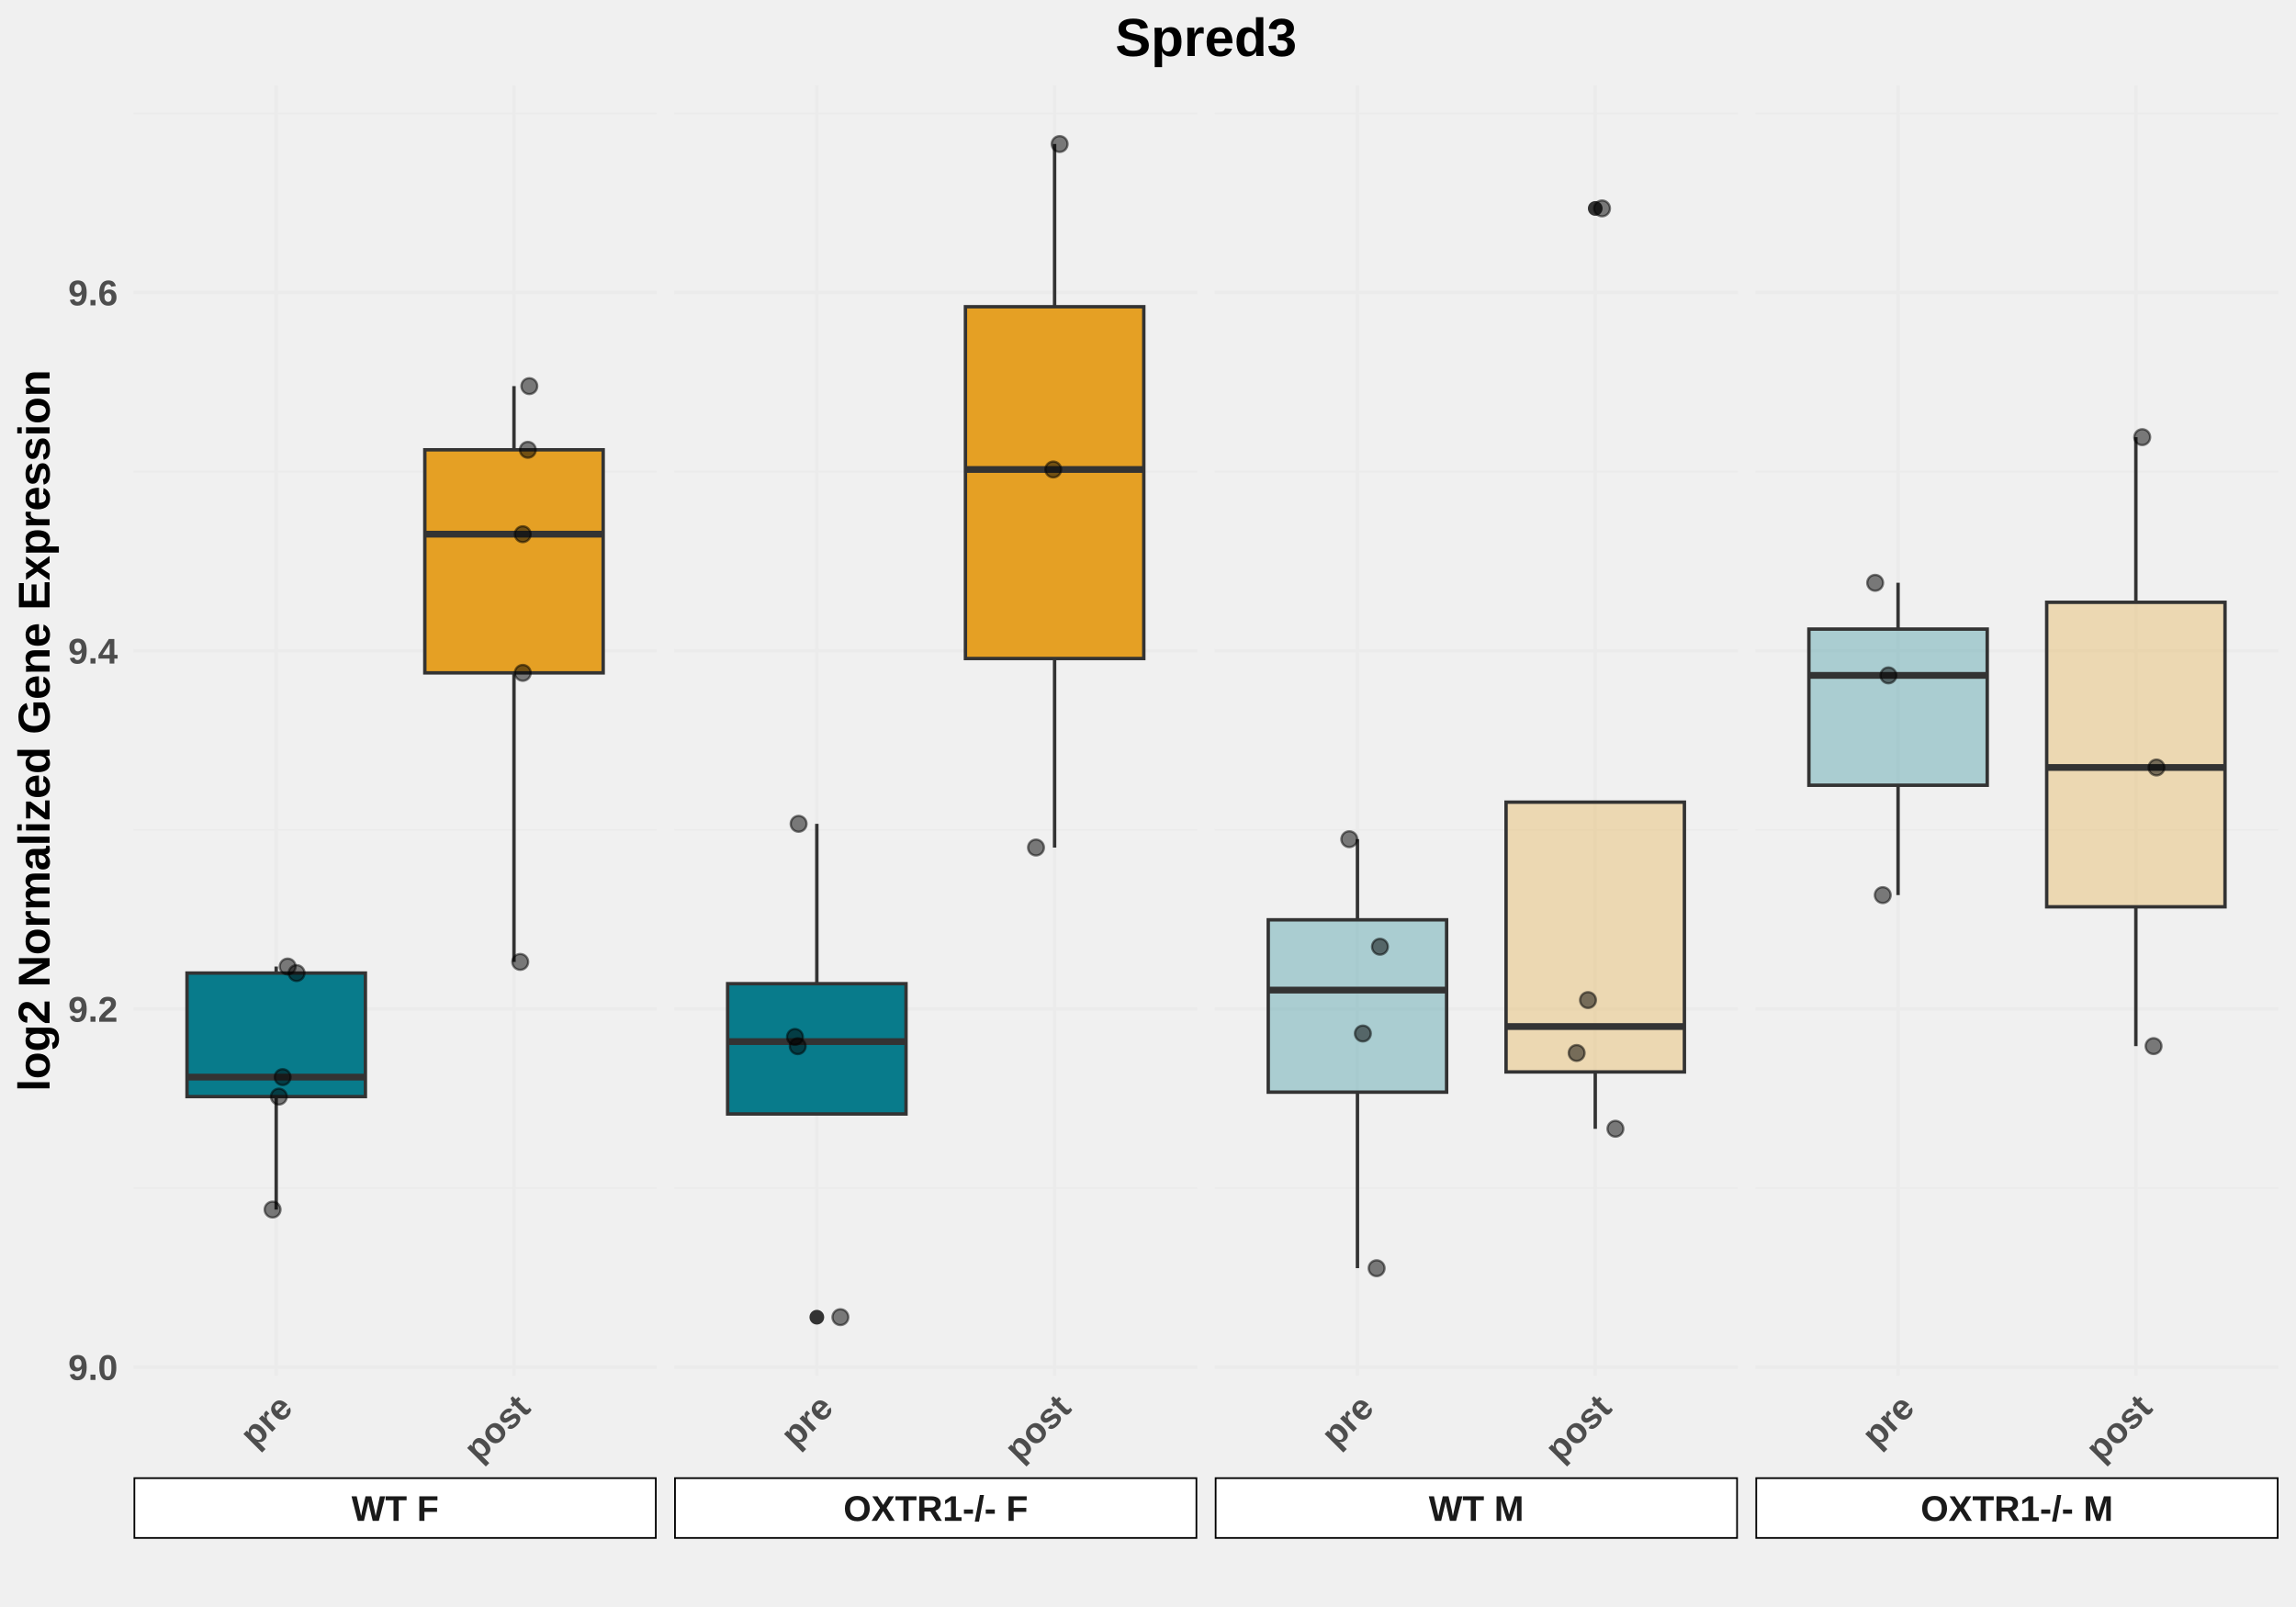
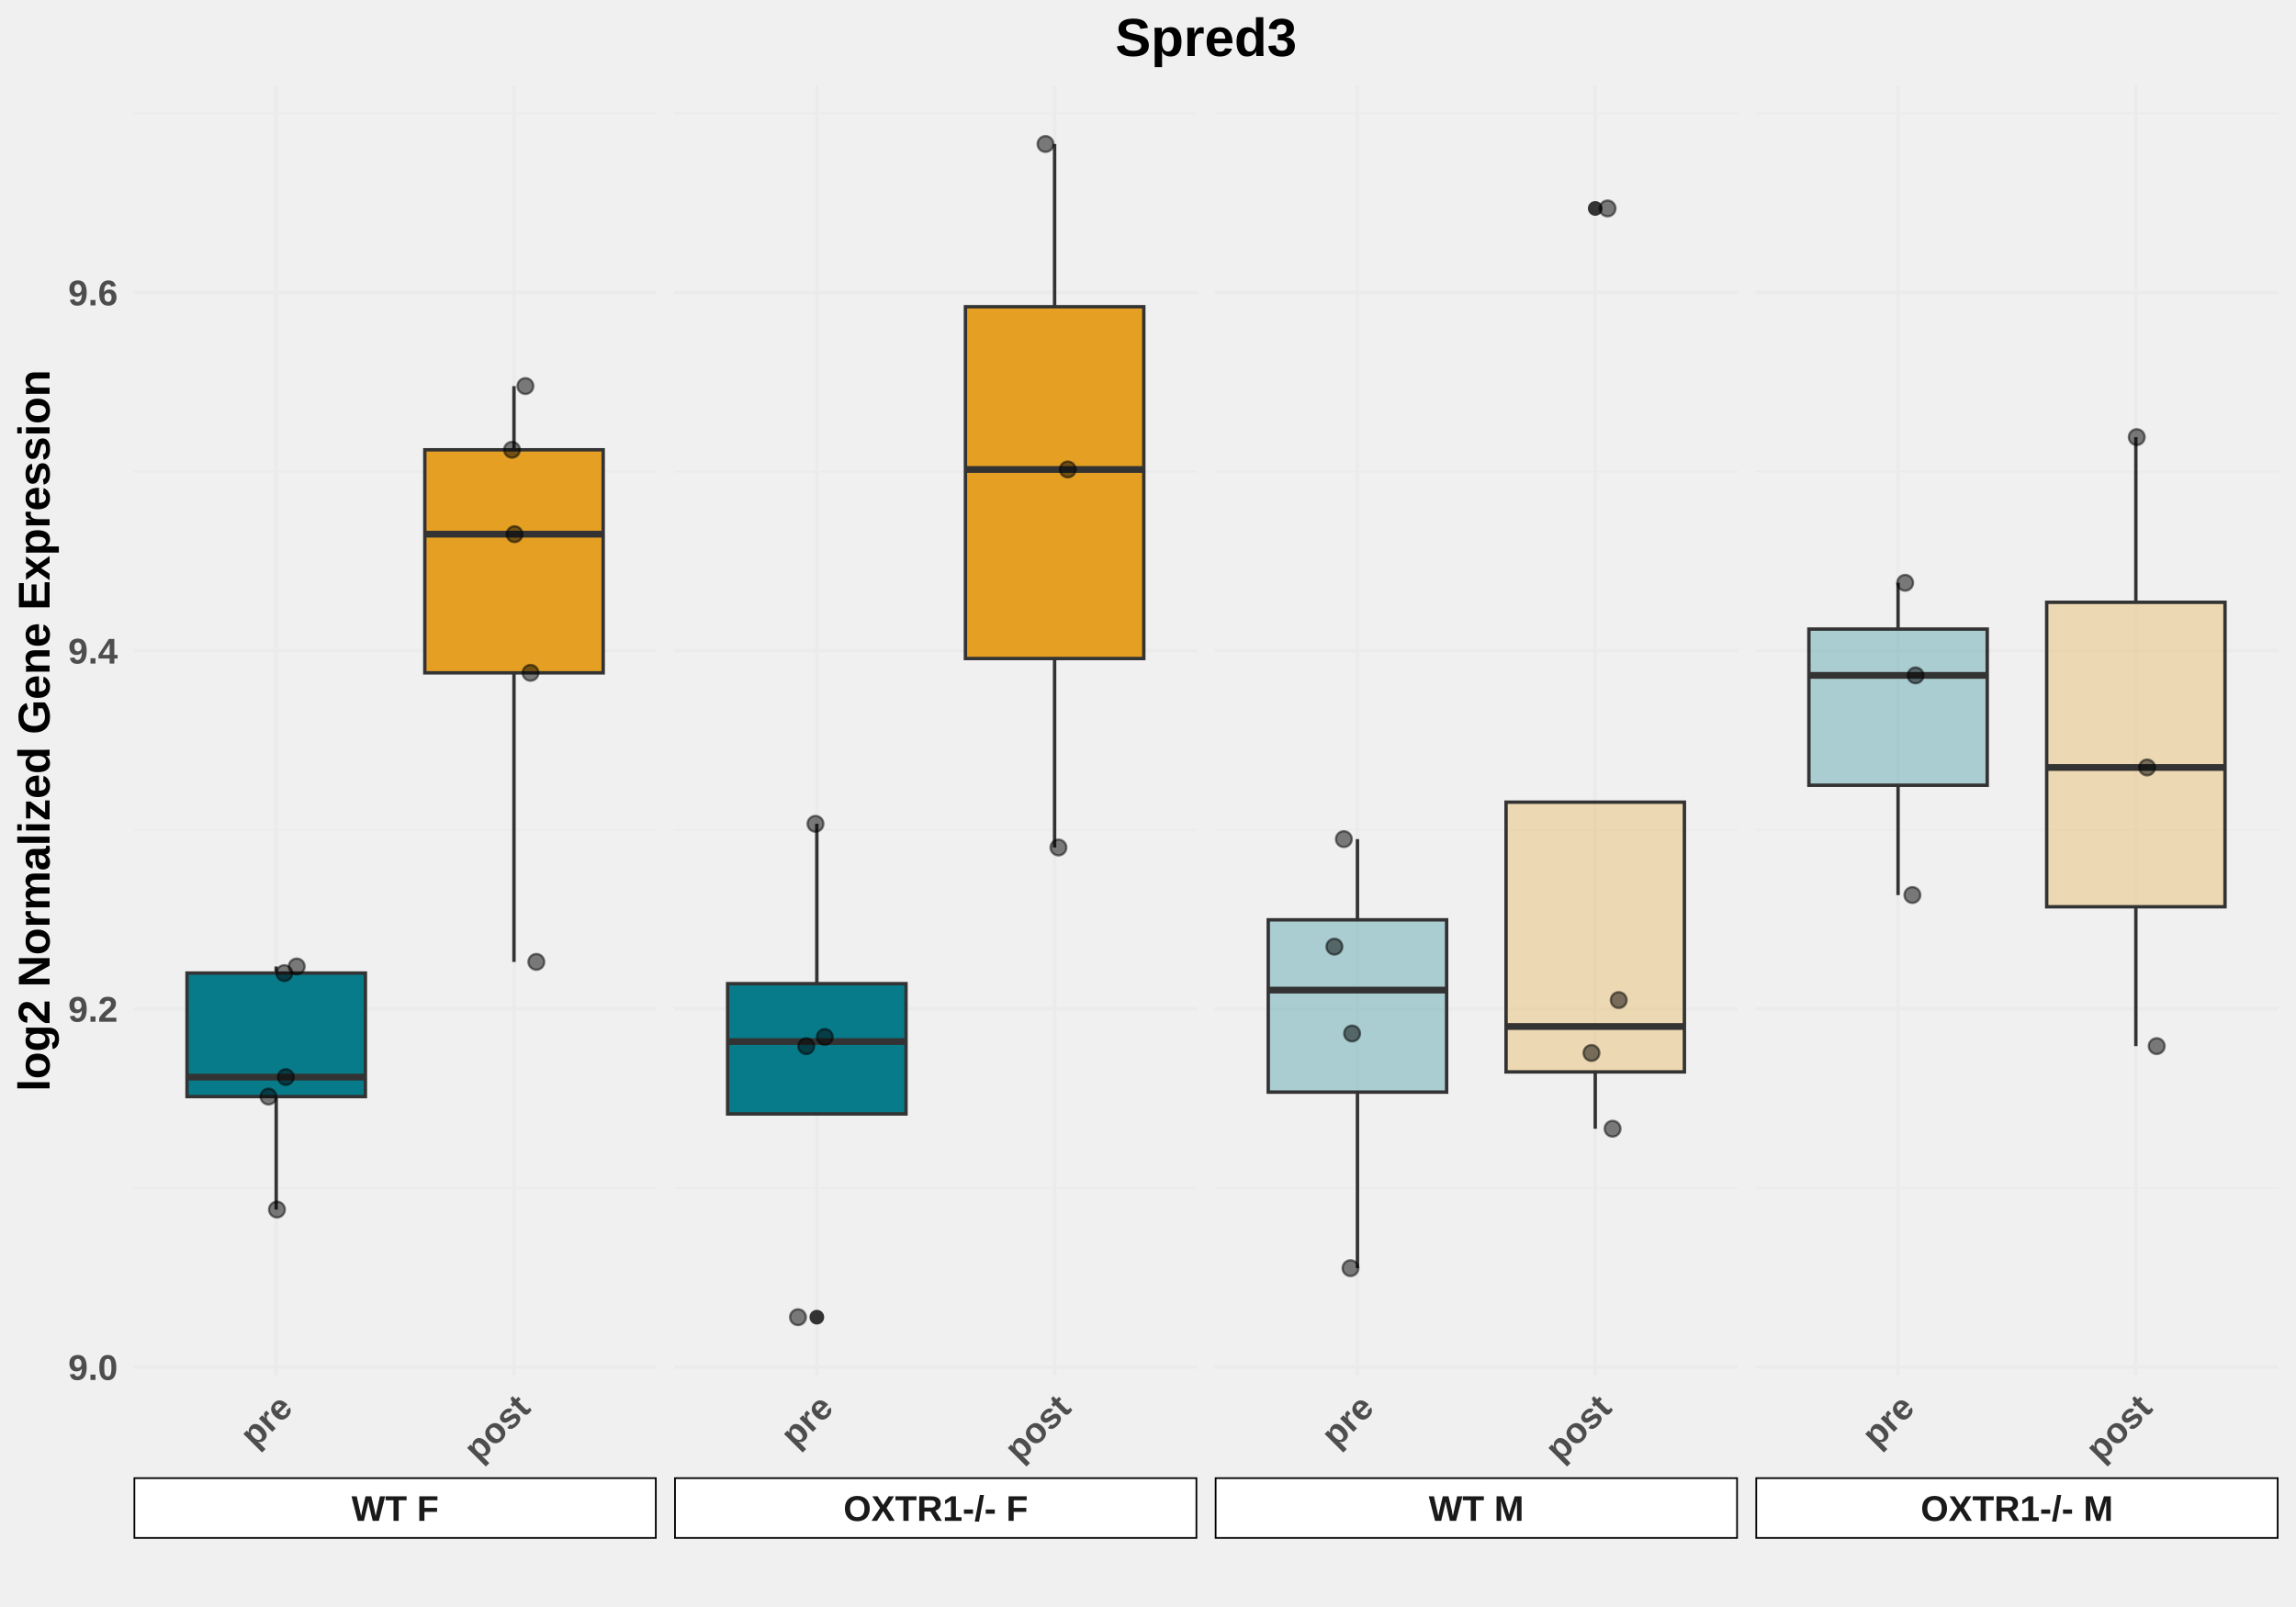
<svg xmlns="http://www.w3.org/2000/svg" class="svglite" width="720.00pt" height="504.00pt" viewBox="0 0 720.00 504.00">
  <defs>
    <style type="text/css">
    .svglite line, .svglite polyline, .svglite polygon, .svglite path, .svglite rect, .svglite circle {
      fill: none;
      stroke: #000000;
      stroke-linecap: round;
      stroke-linejoin: round;
      stroke-miterlimit: 10.00;
    }
    .svglite text {
      white-space: pre;
    }
  </style>
  </defs>
  <rect width="100%" height="100%" style="stroke: none; fill: none;" />
  <defs>
    <clipPath id="cpMC4wMHw3MjAuMDB8MC4wMHw1MDQuMDA=">
      <rect x="0.00" y="0.00" width="720.00" height="504.00" />
    </clipPath>
  </defs>
  <g clip-path="url(#cpMC4wMHw3MjAuMDB8MC4wMHw1MDQuMDA=)">
</g>
  <defs>
    <clipPath id="cpNDEuODd8MjA1LjkyfDI2Ljc2fDQzMS41MA==">
      <rect x="41.87" y="26.76" width="164.05" height="404.74" />
    </clipPath>
  </defs>
  <g clip-path="url(#cpNDEuODd8MjA1LjkyfDI2Ljc2fDQzMS41MA==)">
-     <polyline points="41.87,372.60 205.92,372.60 " style="stroke-width: 0.53; stroke: #EBEBEB; stroke-linecap: butt;" />
+     <polyline points="41.87,372.59 205.92,372.59 " style="stroke-width: 0.53; stroke: #EBEBEB; stroke-linecap: butt;" />
    <polyline points="41.87,260.25 205.92,260.25 " style="stroke-width: 0.53; stroke: #EBEBEB; stroke-linecap: butt;" />
    <polyline points="41.87,147.91 205.92,147.91 " style="stroke-width: 0.53; stroke: #EBEBEB; stroke-linecap: butt;" />
    <polyline points="41.87,35.57 205.92,35.57 " style="stroke-width: 0.53; stroke: #EBEBEB; stroke-linecap: butt;" />
-     <polyline points="41.87,428.77 205.92,428.77 " style="stroke-width: 1.07; stroke: #EBEBEB; stroke-linecap: butt;" />
+     <polyline points="41.87,428.76 205.92,428.76 " style="stroke-width: 1.07; stroke: #EBEBEB; stroke-linecap: butt;" />
    <polyline points="41.87,316.42 205.92,316.42 " style="stroke-width: 1.07; stroke: #EBEBEB; stroke-linecap: butt;" />
    <polyline points="41.87,204.08 205.92,204.08 " style="stroke-width: 1.07; stroke: #EBEBEB; stroke-linecap: butt;" />
    <polyline points="41.87,91.74 205.92,91.74 " style="stroke-width: 1.07; stroke: #EBEBEB; stroke-linecap: butt;" />
    <polyline points="86.61,431.50 86.61,26.76 " style="stroke-width: 1.07; stroke: #EBEBEB; stroke-linecap: butt;" />
    <polyline points="161.18,431.50 161.18,26.76 " style="stroke-width: 1.07; stroke: #EBEBEB; stroke-linecap: butt;" />
-     <line x1="86.61" y1="305.18" x2="86.61" y2="303.12" style="stroke-width: 1.07; stroke: #333333; stroke-linecap: butt;" />
+     <line x1="86.61" y1="305.18" x2="86.61" y2="303.11" style="stroke-width: 1.07; stroke: #333333; stroke-linecap: butt;" />
    <line x1="86.61" y1="343.92" x2="86.61" y2="379.35" style="stroke-width: 1.07; stroke: #333333; stroke-linecap: butt;" />
    <polygon points="58.65,305.18 58.65,343.92 114.58,343.92 114.58,305.18 58.65,305.18 " style="stroke-width: 1.07; stroke: #333333; stroke-linecap: butt; stroke-linejoin: miter; fill: #087B8B;" />
    <line x1="58.65" y1="337.81" x2="114.58" y2="337.81" style="stroke-width: 2.13; stroke: #333333; stroke-linecap: butt; stroke-linejoin: miter;" />
    <line x1="161.18" y1="141.07" x2="161.18" y2="121.09" style="stroke-width: 1.07; stroke: #333333; stroke-linecap: butt;" />
-     <line x1="161.18" y1="211.03" x2="161.18" y2="301.68" style="stroke-width: 1.07; stroke: #333333; stroke-linecap: butt;" />
-     <polygon points="133.22,141.07 133.22,211.03 189.15,211.03 189.15,141.07 133.22,141.07 " style="stroke-width: 1.07; stroke: #333333; stroke-linecap: butt; stroke-linejoin: miter; fill: #E5A024;" />
+     <line x1="161.18" y1="211.02" x2="161.18" y2="301.68" style="stroke-width: 1.07; stroke: #333333; stroke-linecap: butt;" />
+     <polygon points="133.22,141.07 133.22,211.02 189.15,211.02 189.15,141.07 133.22,141.07 " style="stroke-width: 1.07; stroke: #333333; stroke-linecap: butt; stroke-linejoin: miter; fill: #E5A024;" />
    <line x1="133.22" y1="167.53" x2="189.15" y2="167.53" style="stroke-width: 2.13; stroke: #333333; stroke-linecap: butt; stroke-linejoin: miter;" />
-     <circle cx="93.01" cy="305.18" r="2.49" style="stroke-width: 0.71; stroke: #000000; stroke-opacity: 0.50; fill: #000000; fill-opacity: 0.50;" />
-     <circle cx="85.48" cy="379.35" r="2.49" style="stroke-width: 0.71; stroke: #000000; stroke-opacity: 0.50; fill: #000000; fill-opacity: 0.50;" />
-     <circle cx="88.63" cy="337.81" r="2.49" style="stroke-width: 0.71; stroke: #000000; stroke-opacity: 0.50; fill: #000000; fill-opacity: 0.50;" />
-     <circle cx="163.94" cy="211.03" r="2.49" style="stroke-width: 0.71; stroke: #000000; stroke-opacity: 0.50; fill: #000000; fill-opacity: 0.50;" />
-     <circle cx="165.53" cy="141.07" r="2.49" style="stroke-width: 0.71; stroke: #000000; stroke-opacity: 0.50; fill: #000000; fill-opacity: 0.50;" />
-     <circle cx="163.93" cy="167.54" r="2.49" style="stroke-width: 0.71; stroke: #000000; stroke-opacity: 0.50; fill: #000000; fill-opacity: 0.50;" />
-     <circle cx="90.21" cy="303.13" r="2.49" style="stroke-width: 0.71; stroke: #000000; stroke-opacity: 0.50; fill: #000000; fill-opacity: 0.50;" />
-     <circle cx="87.45" cy="343.93" r="2.49" style="stroke-width: 0.71; stroke: #000000; stroke-opacity: 0.50; fill: #000000; fill-opacity: 0.50;" />
-     <circle cx="165.99" cy="121.10" r="2.49" style="stroke-width: 0.71; stroke: #000000; stroke-opacity: 0.50; fill: #000000; fill-opacity: 0.50;" />
-     <circle cx="163.14" cy="301.68" r="2.49" style="stroke-width: 0.71; stroke: #000000; stroke-opacity: 0.50; fill: #000000; fill-opacity: 0.50;" />
+     <circle cx="89.17" cy="305.19" r="2.49" style="stroke-width: 0.71; stroke: #000000; stroke-opacity: 0.50; fill: #000000; fill-opacity: 0.50;" />
+     <circle cx="86.85" cy="379.35" r="2.49" style="stroke-width: 0.71; stroke: #000000; stroke-opacity: 0.50; fill: #000000; fill-opacity: 0.50;" />
+     <circle cx="89.63" cy="337.80" r="2.49" style="stroke-width: 0.71; stroke: #000000; stroke-opacity: 0.50; fill: #000000; fill-opacity: 0.50;" />
+     <circle cx="166.37" cy="211.02" r="2.49" style="stroke-width: 0.71; stroke: #000000; stroke-opacity: 0.50; fill: #000000; fill-opacity: 0.50;" />
+     <circle cx="160.56" cy="141.06" r="2.49" style="stroke-width: 0.71; stroke: #000000; stroke-opacity: 0.50; fill: #000000; fill-opacity: 0.50;" />
+     <circle cx="161.36" cy="167.54" r="2.49" style="stroke-width: 0.71; stroke: #000000; stroke-opacity: 0.50; fill: #000000; fill-opacity: 0.50;" />
+     <circle cx="93.05" cy="303.11" r="2.49" style="stroke-width: 0.71; stroke: #000000; stroke-opacity: 0.50; fill: #000000; fill-opacity: 0.50;" />
+     <circle cx="84.19" cy="343.91" r="2.49" style="stroke-width: 0.71; stroke: #000000; stroke-opacity: 0.50; fill: #000000; fill-opacity: 0.50;" />
+     <circle cx="164.76" cy="121.08" r="2.49" style="stroke-width: 0.71; stroke: #000000; stroke-opacity: 0.50; fill: #000000; fill-opacity: 0.50;" />
+     <circle cx="168.19" cy="301.67" r="2.49" style="stroke-width: 0.71; stroke: #000000; stroke-opacity: 0.50; fill: #000000; fill-opacity: 0.50;" />
  </g>
  <g clip-path="url(#cpMC4wMHw3MjAuMDB8MC4wMHw1MDQuMDA=)">
</g>
  <defs>
    <clipPath id="cpMjExLjQwfDM3NS40NnwyNi43Nnw0MzEuNTA=">
      <rect x="211.40" y="26.76" width="164.05" height="404.74" />
    </clipPath>
  </defs>
  <g clip-path="url(#cpMjExLjQwfDM3NS40NnwyNi43Nnw0MzEuNTA=)">
-     <polyline points="211.40,372.60 375.46,372.60 " style="stroke-width: 0.53; stroke: #EBEBEB; stroke-linecap: butt;" />
+     <polyline points="211.40,372.59 375.46,372.59 " style="stroke-width: 0.53; stroke: #EBEBEB; stroke-linecap: butt;" />
    <polyline points="211.40,260.25 375.46,260.25 " style="stroke-width: 0.53; stroke: #EBEBEB; stroke-linecap: butt;" />
    <polyline points="211.40,147.91 375.46,147.91 " style="stroke-width: 0.53; stroke: #EBEBEB; stroke-linecap: butt;" />
    <polyline points="211.40,35.57 375.46,35.57 " style="stroke-width: 0.53; stroke: #EBEBEB; stroke-linecap: butt;" />
-     <polyline points="211.40,428.77 375.46,428.77 " style="stroke-width: 1.07; stroke: #EBEBEB; stroke-linecap: butt;" />
+     <polyline points="211.40,428.76 375.46,428.76 " style="stroke-width: 1.07; stroke: #EBEBEB; stroke-linecap: butt;" />
    <polyline points="211.40,316.42 375.46,316.42 " style="stroke-width: 1.07; stroke: #EBEBEB; stroke-linecap: butt;" />
    <polyline points="211.40,204.08 375.46,204.08 " style="stroke-width: 1.07; stroke: #EBEBEB; stroke-linecap: butt;" />
    <polyline points="211.40,91.74 375.46,91.74 " style="stroke-width: 1.07; stroke: #EBEBEB; stroke-linecap: butt;" />
    <polyline points="256.15,431.50 256.15,26.76 " style="stroke-width: 1.07; stroke: #EBEBEB; stroke-linecap: butt;" />
    <polyline points="330.71,431.50 330.71,26.76 " style="stroke-width: 1.07; stroke: #EBEBEB; stroke-linecap: butt;" />
-     <circle cx="256.15" cy="413.11" r="1.95" style="stroke-width: 0.71; stroke: #333333; fill: #333333;" />
-     <line x1="256.15" y1="308.51" x2="256.15" y2="258.37" style="stroke-width: 1.07; stroke: #333333; stroke-linecap: butt;" />
-     <line x1="256.15" y1="349.37" x2="256.15" y2="349.37" style="stroke-width: 1.07; stroke: #333333; stroke-linecap: butt;" />
-     <polygon points="228.18,308.51 228.18,349.37 284.11,349.37 284.11,308.51 228.18,308.51 " style="stroke-width: 1.07; stroke: #333333; stroke-linecap: butt; stroke-linejoin: miter; fill: #087B8B;" />
-     <line x1="228.18" y1="326.67" x2="284.11" y2="326.67" style="stroke-width: 2.13; stroke: #333333; stroke-linecap: butt; stroke-linejoin: miter;" />
+     <circle cx="256.15" cy="413.10" r="1.95" style="stroke-width: 0.71; stroke: #333333; fill: #333333;" />
+     <line x1="256.15" y1="308.50" x2="256.15" y2="258.36" style="stroke-width: 1.07; stroke: #333333; stroke-linecap: butt;" />
+     <line x1="256.15" y1="349.36" x2="256.15" y2="349.36" style="stroke-width: 1.07; stroke: #333333; stroke-linecap: butt;" />
+     <polygon points="228.18,308.50 228.18,349.36 284.11,349.36 284.11,308.50 228.18,308.50 " style="stroke-width: 1.07; stroke: #333333; stroke-linecap: butt; stroke-linejoin: miter; fill: #087B8B;" />
+     <line x1="228.18" y1="326.66" x2="284.11" y2="326.66" style="stroke-width: 2.13; stroke: #333333; stroke-linecap: butt; stroke-linejoin: miter;" />
    <line x1="330.71" y1="96.20" x2="330.71" y2="45.16" style="stroke-width: 1.07; stroke: #333333; stroke-linecap: butt;" />
-     <line x1="330.71" y1="206.53" x2="330.71" y2="265.82" style="stroke-width: 1.07; stroke: #333333; stroke-linecap: butt;" />
+     <line x1="330.71" y1="206.53" x2="330.71" y2="265.81" style="stroke-width: 1.07; stroke: #333333; stroke-linecap: butt;" />
    <polygon points="302.75,96.20 302.75,206.53 358.68,206.53 358.68,96.20 302.75,96.20 " style="stroke-width: 1.07; stroke: #333333; stroke-linecap: butt; stroke-linejoin: miter; fill: #E5A024;" />
    <line x1="302.75" y1="147.24" x2="358.68" y2="147.24" style="stroke-width: 2.13; stroke: #333333; stroke-linecap: butt; stroke-linejoin: miter;" />
-     <circle cx="250.16" cy="328.11" r="2.49" style="stroke-width: 0.71; stroke: #000000; stroke-opacity: 0.50; fill: #000000; fill-opacity: 0.50;" />
-     <circle cx="249.29" cy="325.22" r="2.49" style="stroke-width: 0.71; stroke: #000000; stroke-opacity: 0.50; fill: #000000; fill-opacity: 0.50;" />
-     <circle cx="250.44" cy="258.37" r="2.49" style="stroke-width: 0.71; stroke: #000000; stroke-opacity: 0.50; fill: #000000; fill-opacity: 0.50;" />
-     <circle cx="330.29" cy="147.24" r="2.49" style="stroke-width: 0.71; stroke: #000000; stroke-opacity: 0.50; fill: #000000; fill-opacity: 0.50;" />
-     <circle cx="324.88" cy="265.81" r="2.49" style="stroke-width: 0.71; stroke: #000000; stroke-opacity: 0.50; fill: #000000; fill-opacity: 0.50;" />
-     <circle cx="332.29" cy="45.17" r="2.49" style="stroke-width: 0.71; stroke: #000000; stroke-opacity: 0.50; fill: #000000; fill-opacity: 0.50;" />
-     <circle cx="263.54" cy="413.10" r="2.49" style="stroke-width: 0.71; stroke: #000000; stroke-opacity: 0.50; fill: #000000; fill-opacity: 0.50;" />
+     <circle cx="252.84" cy="328.11" r="2.49" style="stroke-width: 0.71; stroke: #000000; stroke-opacity: 0.50; fill: #000000; fill-opacity: 0.50;" />
+     <circle cx="258.65" cy="325.22" r="2.49" style="stroke-width: 0.71; stroke: #000000; stroke-opacity: 0.50; fill: #000000; fill-opacity: 0.50;" />
+     <circle cx="255.73" cy="258.37" r="2.49" style="stroke-width: 0.71; stroke: #000000; stroke-opacity: 0.50; fill: #000000; fill-opacity: 0.50;" />
+     <circle cx="334.84" cy="147.23" r="2.49" style="stroke-width: 0.71; stroke: #000000; stroke-opacity: 0.50; fill: #000000; fill-opacity: 0.50;" />
+     <circle cx="331.92" cy="265.80" r="2.49" style="stroke-width: 0.71; stroke: #000000; stroke-opacity: 0.50; fill: #000000; fill-opacity: 0.50;" />
+     <circle cx="327.86" cy="45.16" r="2.49" style="stroke-width: 0.71; stroke: #000000; stroke-opacity: 0.50; fill: #000000; fill-opacity: 0.50;" />
+     <circle cx="250.24" cy="413.11" r="2.49" style="stroke-width: 0.71; stroke: #000000; stroke-opacity: 0.50; fill: #000000; fill-opacity: 0.50;" />
  </g>
  <g clip-path="url(#cpMC4wMHw3MjAuMDB8MC4wMHw1MDQuMDA=)">
</g>
  <defs>
    <clipPath id="cpMzgwLjk0fDU0NC45OXwyNi43Nnw0MzEuNTA=">
      <rect x="380.94" y="26.76" width="164.05" height="404.74" />
    </clipPath>
  </defs>
  <g clip-path="url(#cpMzgwLjk0fDU0NC45OXwyNi43Nnw0MzEuNTA=)">
-     <polyline points="380.94,372.60 544.99,372.60 " style="stroke-width: 0.53; stroke: #EBEBEB; stroke-linecap: butt;" />
+     <polyline points="380.94,372.59 544.99,372.59 " style="stroke-width: 0.53; stroke: #EBEBEB; stroke-linecap: butt;" />
    <polyline points="380.94,260.25 544.99,260.25 " style="stroke-width: 0.53; stroke: #EBEBEB; stroke-linecap: butt;" />
    <polyline points="380.94,147.91 544.99,147.91 " style="stroke-width: 0.53; stroke: #EBEBEB; stroke-linecap: butt;" />
    <polyline points="380.94,35.57 544.99,35.57 " style="stroke-width: 0.53; stroke: #EBEBEB; stroke-linecap: butt;" />
-     <polyline points="380.94,428.77 544.99,428.77 " style="stroke-width: 1.07; stroke: #EBEBEB; stroke-linecap: butt;" />
+     <polyline points="380.94,428.76 544.99,428.76 " style="stroke-width: 1.07; stroke: #EBEBEB; stroke-linecap: butt;" />
    <polyline points="380.94,316.42 544.99,316.42 " style="stroke-width: 1.07; stroke: #EBEBEB; stroke-linecap: butt;" />
    <polyline points="380.94,204.08 544.99,204.08 " style="stroke-width: 1.07; stroke: #EBEBEB; stroke-linecap: butt;" />
    <polyline points="380.94,91.74 544.99,91.74 " style="stroke-width: 1.07; stroke: #EBEBEB; stroke-linecap: butt;" />
    <polyline points="425.68,431.50 425.68,26.76 " style="stroke-width: 1.07; stroke: #EBEBEB; stroke-linecap: butt;" />
    <polyline points="500.25,431.50 500.25,26.76 " style="stroke-width: 1.07; stroke: #EBEBEB; stroke-linecap: butt;" />
    <line x1="425.68" y1="288.48" x2="425.68" y2="263.18" style="stroke-width: 1.07; stroke: #333333; stroke-linecap: butt;" />
-     <line x1="425.68" y1="342.53" x2="425.68" y2="397.73" style="stroke-width: 1.07; stroke: #333333; stroke-linecap: butt;" />
-     <polygon points="397.71,288.48 397.71,342.53 453.64,342.53 453.64,288.48 397.71,288.48 " style="stroke-width: 1.07; stroke: #333333; stroke-linecap: butt; stroke-linejoin: miter; fill: #087B8B; fill-opacity: 0.30;" />
+     <line x1="425.68" y1="342.52" x2="425.68" y2="397.73" style="stroke-width: 1.07; stroke: #333333; stroke-linecap: butt;" />
+     <polygon points="397.71,288.48 397.71,342.52 453.64,342.52 453.64,288.48 397.71,288.48 " style="stroke-width: 1.07; stroke: #333333; stroke-linecap: butt; stroke-linejoin: miter; fill: #087B8B; fill-opacity: 0.30;" />
    <line x1="397.71" y1="310.52" x2="453.64" y2="310.52" style="stroke-width: 2.13; stroke: #333333; stroke-linecap: butt; stroke-linejoin: miter;" />
    <circle cx="500.25" cy="65.37" r="1.95" style="stroke-width: 0.71; stroke: #333333; fill: #333333;" />
    <line x1="500.25" y1="251.58" x2="500.25" y2="251.58" style="stroke-width: 1.07; stroke: #333333; stroke-linecap: butt;" />
-     <line x1="500.25" y1="336.19" x2="500.25" y2="354.02" style="stroke-width: 1.07; stroke: #333333; stroke-linecap: butt;" />
-     <polygon points="472.28,251.58 472.28,336.19 528.21,336.19 528.21,251.58 472.28,251.58 " style="stroke-width: 1.07; stroke: #333333; stroke-linecap: butt; stroke-linejoin: miter; fill: #E5A024; fill-opacity: 0.30;" />
-     <line x1="472.28" y1="321.95" x2="528.21" y2="321.95" style="stroke-width: 2.13; stroke: #333333; stroke-linecap: butt; stroke-linejoin: miter;" />
-     <circle cx="432.74" cy="296.92" r="2.49" style="stroke-width: 0.71; stroke: #000000; stroke-opacity: 0.50; fill: #000000; fill-opacity: 0.50;" />
-     <circle cx="423.12" cy="263.19" r="2.49" style="stroke-width: 0.71; stroke: #000000; stroke-opacity: 0.50; fill: #000000; fill-opacity: 0.50;" />
-     <circle cx="427.38" cy="324.14" r="2.49" style="stroke-width: 0.71; stroke: #000000; stroke-opacity: 0.50; fill: #000000; fill-opacity: 0.50;" />
-     <circle cx="494.42" cy="330.24" r="2.49" style="stroke-width: 0.71; stroke: #000000; stroke-opacity: 0.50; fill: #000000; fill-opacity: 0.50;" />
-     <circle cx="497.98" cy="313.65" r="2.49" style="stroke-width: 0.71; stroke: #000000; stroke-opacity: 0.50; fill: #000000; fill-opacity: 0.50;" />
-     <circle cx="502.38" cy="65.36" r="2.49" style="stroke-width: 0.71; stroke: #000000; stroke-opacity: 0.50; fill: #000000; fill-opacity: 0.50;" />
-     <circle cx="431.70" cy="397.75" r="2.49" style="stroke-width: 0.71; stroke: #000000; stroke-opacity: 0.50; fill: #000000; fill-opacity: 0.50;" />
-     <circle cx="506.58" cy="354.01" r="2.49" style="stroke-width: 0.71; stroke: #000000; stroke-opacity: 0.50; fill: #000000; fill-opacity: 0.50;" />
+     <line x1="500.25" y1="336.18" x2="500.25" y2="354.01" style="stroke-width: 1.07; stroke: #333333; stroke-linecap: butt;" />
+     <polygon points="472.28,251.58 472.28,336.18 528.21,336.18 528.21,251.58 472.28,251.58 " style="stroke-width: 1.07; stroke: #333333; stroke-linecap: butt; stroke-linejoin: miter; fill: #E5A024; fill-opacity: 0.30;" />
+     <line x1="472.28" y1="321.94" x2="528.21" y2="321.94" style="stroke-width: 2.13; stroke: #333333; stroke-linecap: butt; stroke-linejoin: miter;" />
+     <circle cx="418.45" cy="296.90" r="2.49" style="stroke-width: 0.71; stroke: #000000; stroke-opacity: 0.50; fill: #000000; fill-opacity: 0.50;" />
+     <circle cx="421.42" cy="263.17" r="2.49" style="stroke-width: 0.71; stroke: #000000; stroke-opacity: 0.50; fill: #000000; fill-opacity: 0.50;" />
+     <circle cx="424.00" cy="324.13" r="2.49" style="stroke-width: 0.71; stroke: #000000; stroke-opacity: 0.50; fill: #000000; fill-opacity: 0.50;" />
+     <circle cx="499.07" cy="330.24" r="2.49" style="stroke-width: 0.71; stroke: #000000; stroke-opacity: 0.50; fill: #000000; fill-opacity: 0.50;" />
+     <circle cx="507.61" cy="313.65" r="2.49" style="stroke-width: 0.71; stroke: #000000; stroke-opacity: 0.50; fill: #000000; fill-opacity: 0.50;" />
+     <circle cx="504.12" cy="65.37" r="2.49" style="stroke-width: 0.71; stroke: #000000; stroke-opacity: 0.50; fill: #000000; fill-opacity: 0.50;" />
+     <circle cx="423.50" cy="397.73" r="2.49" style="stroke-width: 0.71; stroke: #000000; stroke-opacity: 0.50; fill: #000000; fill-opacity: 0.50;" />
+     <circle cx="505.69" cy="354.00" r="2.49" style="stroke-width: 0.71; stroke: #000000; stroke-opacity: 0.50; fill: #000000; fill-opacity: 0.50;" />
  </g>
  <g clip-path="url(#cpMC4wMHw3MjAuMDB8MC4wMHw1MDQuMDA=)">
</g>
  <defs>
    <clipPath id="cpNTUwLjQ3fDcxNC41MnwyNi43Nnw0MzEuNTA=">
      <rect x="550.47" y="26.76" width="164.05" height="404.74" />
    </clipPath>
  </defs>
  <g clip-path="url(#cpNTUwLjQ3fDcxNC41MnwyNi43Nnw0MzEuNTA=)">
-     <polyline points="550.47,372.60 714.52,372.60 " style="stroke-width: 0.53; stroke: #EBEBEB; stroke-linecap: butt;" />
+     <polyline points="550.47,372.59 714.52,372.59 " style="stroke-width: 0.53; stroke: #EBEBEB; stroke-linecap: butt;" />
    <polyline points="550.47,260.25 714.52,260.25 " style="stroke-width: 0.53; stroke: #EBEBEB; stroke-linecap: butt;" />
    <polyline points="550.47,147.91 714.52,147.91 " style="stroke-width: 0.53; stroke: #EBEBEB; stroke-linecap: butt;" />
    <polyline points="550.47,35.57 714.52,35.57 " style="stroke-width: 0.53; stroke: #EBEBEB; stroke-linecap: butt;" />
-     <polyline points="550.47,428.77 714.52,428.77 " style="stroke-width: 1.07; stroke: #EBEBEB; stroke-linecap: butt;" />
+     <polyline points="550.47,428.76 714.52,428.76 " style="stroke-width: 1.07; stroke: #EBEBEB; stroke-linecap: butt;" />
    <polyline points="550.47,316.42 714.52,316.42 " style="stroke-width: 1.07; stroke: #EBEBEB; stroke-linecap: butt;" />
    <polyline points="550.47,204.08 714.52,204.08 " style="stroke-width: 1.07; stroke: #EBEBEB; stroke-linecap: butt;" />
    <polyline points="550.47,91.74 714.52,91.74 " style="stroke-width: 1.07; stroke: #EBEBEB; stroke-linecap: butt;" />
    <polyline points="595.21,431.50 595.21,26.76 " style="stroke-width: 1.07; stroke: #EBEBEB; stroke-linecap: butt;" />
    <polyline points="669.78,431.50 669.78,26.76 " style="stroke-width: 1.07; stroke: #EBEBEB; stroke-linecap: butt;" />
    <line x1="595.21" y1="197.30" x2="595.21" y2="182.77" style="stroke-width: 1.07; stroke: #333333; stroke-linecap: butt;" />
    <line x1="595.21" y1="246.27" x2="595.21" y2="280.72" style="stroke-width: 1.07; stroke: #333333; stroke-linecap: butt;" />
    <polygon points="567.25,197.30 567.25,246.27 623.17,246.27 623.17,197.30 567.25,197.30 " style="stroke-width: 1.07; stroke: #333333; stroke-linecap: butt; stroke-linejoin: miter; fill: #087B8B; fill-opacity: 0.30;" />
    <line x1="567.25" y1="211.82" x2="623.17" y2="211.82" style="stroke-width: 2.13; stroke: #333333; stroke-linecap: butt; stroke-linejoin: miter;" />
    <line x1="669.78" y1="188.90" x2="669.78" y2="137.10" style="stroke-width: 1.07; stroke: #333333; stroke-linecap: butt;" />
-     <line x1="669.78" y1="284.40" x2="669.78" y2="328.09" style="stroke-width: 1.07; stroke: #333333; stroke-linecap: butt;" />
-     <polygon points="641.82,188.90 641.82,284.40 697.74,284.40 697.74,188.90 641.82,188.90 " style="stroke-width: 1.07; stroke: #333333; stroke-linecap: butt; stroke-linejoin: miter; fill: #E5A024; fill-opacity: 0.30;" />
+     <line x1="669.78" y1="284.39" x2="669.78" y2="328.08" style="stroke-width: 1.07; stroke: #333333; stroke-linecap: butt;" />
+     <polygon points="641.82,188.90 641.82,284.39 697.74,284.39 697.74,188.90 641.82,188.90 " style="stroke-width: 1.07; stroke: #333333; stroke-linecap: butt; stroke-linejoin: miter; fill: #E5A024; fill-opacity: 0.30;" />
    <line x1="641.82" y1="240.70" x2="697.74" y2="240.70" style="stroke-width: 2.13; stroke: #333333; stroke-linecap: butt; stroke-linejoin: miter;" />
-     <circle cx="592.19" cy="211.82" r="2.49" style="stroke-width: 0.71; stroke: #000000; stroke-opacity: 0.50; fill: #000000; fill-opacity: 0.50;" />
-     <circle cx="590.41" cy="280.73" r="2.49" style="stroke-width: 0.71; stroke: #000000; stroke-opacity: 0.50; fill: #000000; fill-opacity: 0.50;" />
-     <circle cx="588.03" cy="182.79" r="2.49" style="stroke-width: 0.71; stroke: #000000; stroke-opacity: 0.50; fill: #000000; fill-opacity: 0.50;" />
-     <circle cx="676.25" cy="240.71" r="2.49" style="stroke-width: 0.71; stroke: #000000; stroke-opacity: 0.50; fill: #000000; fill-opacity: 0.50;" />
-     <circle cx="675.34" cy="328.09" r="2.49" style="stroke-width: 0.71; stroke: #000000; stroke-opacity: 0.50; fill: #000000; fill-opacity: 0.50;" />
-     <circle cx="671.78" cy="137.10" r="2.49" style="stroke-width: 0.71; stroke: #000000; stroke-opacity: 0.50; fill: #000000; fill-opacity: 0.50;" />
+     <circle cx="600.71" cy="211.82" r="2.49" style="stroke-width: 0.71; stroke: #000000; stroke-opacity: 0.50; fill: #000000; fill-opacity: 0.50;" />
+     <circle cx="599.70" cy="280.70" r="2.49" style="stroke-width: 0.71; stroke: #000000; stroke-opacity: 0.50; fill: #000000; fill-opacity: 0.50;" />
+     <circle cx="597.44" cy="182.78" r="2.49" style="stroke-width: 0.71; stroke: #000000; stroke-opacity: 0.50; fill: #000000; fill-opacity: 0.50;" />
+     <circle cx="673.30" cy="240.70" r="2.49" style="stroke-width: 0.71; stroke: #000000; stroke-opacity: 0.50; fill: #000000; fill-opacity: 0.50;" />
+     <circle cx="676.32" cy="328.09" r="2.49" style="stroke-width: 0.71; stroke: #000000; stroke-opacity: 0.50; fill: #000000; fill-opacity: 0.50;" />
+     <circle cx="670.06" cy="137.09" r="2.49" style="stroke-width: 0.71; stroke: #000000; stroke-opacity: 0.50; fill: #000000; fill-opacity: 0.50;" />
  </g>
  <g clip-path="url(#cpMC4wMHw3MjAuMDB8MC4wMHw1MDQuMDA=)">
</g>
  <defs>
    <clipPath id="cpNDEuODd8MjA1LjkyfDQ2My4zMnw0ODIuNjE=">
      <rect x="41.87" y="463.32" width="164.05" height="19.29" />
    </clipPath>
  </defs>
  <g clip-path="url(#cpNDEuODd8MjA1LjkyfDQ2My4zMnw0ODIuNjE=)">
    <rect x="41.87" y="463.32" width="164.05" height="19.29" style="stroke-width: 1.07; fill: #FFFFFF;" />
    <text x="123.90" y="476.99" text-anchor="middle" style="font-size: 11.20px; font-weight: bold;fill: #1A1A1A; font-family: &quot;Arial&quot;;" textLength="27.34px" lengthAdjust="spacingAndGlyphs">WT F</text>
  </g>
  <g clip-path="url(#cpMC4wMHw3MjAuMDB8MC4wMHw1MDQuMDA=)">
</g>
  <defs>
    <clipPath id="cpMjExLjQwfDM3NS40Nnw0NjMuMzJ8NDgyLjYx">
      <rect x="211.40" y="463.32" width="164.05" height="19.29" />
    </clipPath>
  </defs>
  <g clip-path="url(#cpMjExLjQwfDM3NS40Nnw0NjMuMzJ8NDgyLjYx)">
    <rect x="211.40" y="463.32" width="164.05" height="19.29" style="stroke-width: 1.07; fill: #FFFFFF;" />
    <text x="293.43" y="476.99" text-anchor="middle" style="font-size: 11.20px; font-weight: bold;fill: #1A1A1A; font-family: &quot;Arial&quot;;" textLength="57.82px" lengthAdjust="spacingAndGlyphs">OXTR1-/- F</text>
  </g>
  <g clip-path="url(#cpMC4wMHw3MjAuMDB8MC4wMHw1MDQuMDA=)">
</g>
  <defs>
    <clipPath id="cpMzgwLjk0fDU0NC45OXw0NjMuMzJ8NDgyLjYx">
      <rect x="380.94" y="463.32" width="164.05" height="19.29" />
    </clipPath>
  </defs>
  <g clip-path="url(#cpMzgwLjk0fDU0NC45OXw0NjMuMzJ8NDgyLjYx)">
    <rect x="380.94" y="463.32" width="164.05" height="19.29" style="stroke-width: 1.07; fill: #FFFFFF;" />
    <text x="462.96" y="476.99" text-anchor="middle" style="font-size: 11.20px; font-weight: bold;fill: #1A1A1A; font-family: &quot;Arial&quot;;" textLength="29.83px" lengthAdjust="spacingAndGlyphs">WT M</text>
  </g>
  <g clip-path="url(#cpMC4wMHw3MjAuMDB8MC4wMHw1MDQuMDA=)">
</g>
  <defs>
    <clipPath id="cpNTUwLjQ3fDcxNC41Mnw0NjMuMzJ8NDgyLjYx">
      <rect x="550.47" y="463.32" width="164.05" height="19.29" />
    </clipPath>
  </defs>
  <g clip-path="url(#cpNTUwLjQ3fDcxNC41Mnw0NjMuMzJ8NDgyLjYx)">
    <rect x="550.47" y="463.32" width="164.05" height="19.29" style="stroke-width: 1.07; fill: #FFFFFF;" />
    <text x="632.49" y="476.99" text-anchor="middle" style="font-size: 11.20px; font-weight: bold;fill: #1A1A1A; font-family: &quot;Arial&quot;;" textLength="60.31px" lengthAdjust="spacingAndGlyphs">OXTR1-/- M</text>
  </g>
  <g clip-path="url(#cpMC4wMHw3MjAuMDB8MC4wMHw1MDQuMDA=)">
    <text transform="translate(92.31,442.13) rotate(-45)" text-anchor="end" style="font-size: 11.20px; font-weight: bold;fill: #4D4D4D; font-family: &quot;Arial&quot;;" textLength="17.41px" lengthAdjust="spacingAndGlyphs">pre</text>
    <text transform="translate(166.87,442.13) rotate(-45)" text-anchor="end" style="font-size: 11.20px; font-weight: bold;fill: #4D4D4D; font-family: &quot;Arial&quot;;" textLength="23.62px" lengthAdjust="spacingAndGlyphs">post</text>
    <text transform="translate(261.84,442.13) rotate(-45)" text-anchor="end" style="font-size: 11.20px; font-weight: bold;fill: #4D4D4D; font-family: &quot;Arial&quot;;" textLength="17.41px" lengthAdjust="spacingAndGlyphs">pre</text>
    <text transform="translate(336.41,442.13) rotate(-45)" text-anchor="end" style="font-size: 11.20px; font-weight: bold;fill: #4D4D4D; font-family: &quot;Arial&quot;;" textLength="23.62px" lengthAdjust="spacingAndGlyphs">post</text>
    <text transform="translate(431.37,442.13) rotate(-45)" text-anchor="end" style="font-size: 11.20px; font-weight: bold;fill: #4D4D4D; font-family: &quot;Arial&quot;;" textLength="17.41px" lengthAdjust="spacingAndGlyphs">pre</text>
    <text transform="translate(505.94,442.13) rotate(-45)" text-anchor="end" style="font-size: 11.20px; font-weight: bold;fill: #4D4D4D; font-family: &quot;Arial&quot;;" textLength="23.62px" lengthAdjust="spacingAndGlyphs">post</text>
    <text transform="translate(600.90,442.13) rotate(-45)" text-anchor="end" style="font-size: 11.20px; font-weight: bold;fill: #4D4D4D; font-family: &quot;Arial&quot;;" textLength="17.41px" lengthAdjust="spacingAndGlyphs">pre</text>
    <text transform="translate(675.47,442.13) rotate(-45)" text-anchor="end" style="font-size: 11.20px; font-weight: bold;fill: #4D4D4D; font-family: &quot;Arial&quot;;" textLength="23.62px" lengthAdjust="spacingAndGlyphs">post</text>
-     <text x="36.94" y="432.79" text-anchor="end" style="font-size: 11.20px; font-weight: bold;fill: #4D4D4D; font-family: &quot;Arial&quot;;" textLength="15.55px" lengthAdjust="spacingAndGlyphs">9.0</text>
-     <text x="36.94" y="320.45" text-anchor="end" style="font-size: 11.20px; font-weight: bold;fill: #4D4D4D; font-family: &quot;Arial&quot;;" textLength="15.55px" lengthAdjust="spacingAndGlyphs">9.2</text>
-     <text x="36.94" y="208.11" text-anchor="end" style="font-size: 11.20px; font-weight: bold;fill: #4D4D4D; font-family: &quot;Arial&quot;;" textLength="15.55px" lengthAdjust="spacingAndGlyphs">9.4</text>
+     <text x="36.94" y="432.78" text-anchor="end" style="font-size: 11.20px; font-weight: bold;fill: #4D4D4D; font-family: &quot;Arial&quot;;" textLength="15.55px" lengthAdjust="spacingAndGlyphs">9.0</text>
+     <text x="36.94" y="320.44" text-anchor="end" style="font-size: 11.20px; font-weight: bold;fill: #4D4D4D; font-family: &quot;Arial&quot;;" textLength="15.55px" lengthAdjust="spacingAndGlyphs">9.2</text>
+     <text x="36.94" y="208.10" text-anchor="end" style="font-size: 11.20px; font-weight: bold;fill: #4D4D4D; font-family: &quot;Arial&quot;;" textLength="15.55px" lengthAdjust="spacingAndGlyphs">9.4</text>
    <text x="36.94" y="95.76" text-anchor="end" style="font-size: 11.20px; font-weight: bold;fill: #4D4D4D; font-family: &quot;Arial&quot;;" textLength="15.55px" lengthAdjust="spacingAndGlyphs">9.6</text>
    <text transform="translate(15.55,229.13) rotate(-90)" text-anchor="middle" style="font-size: 14.00px; font-weight: bold; font-family: &quot;Arial&quot;;" textLength="226.32px" lengthAdjust="spacingAndGlyphs">log2 Normalized Gene Expression</text>
    <text x="378.20" y="17.57" text-anchor="middle" style="font-size: 16.80px; font-weight: bold; font-family: &quot;Arial&quot;;" textLength="56.95px" lengthAdjust="spacingAndGlyphs">Spred3</text>
  </g>
</svg>
